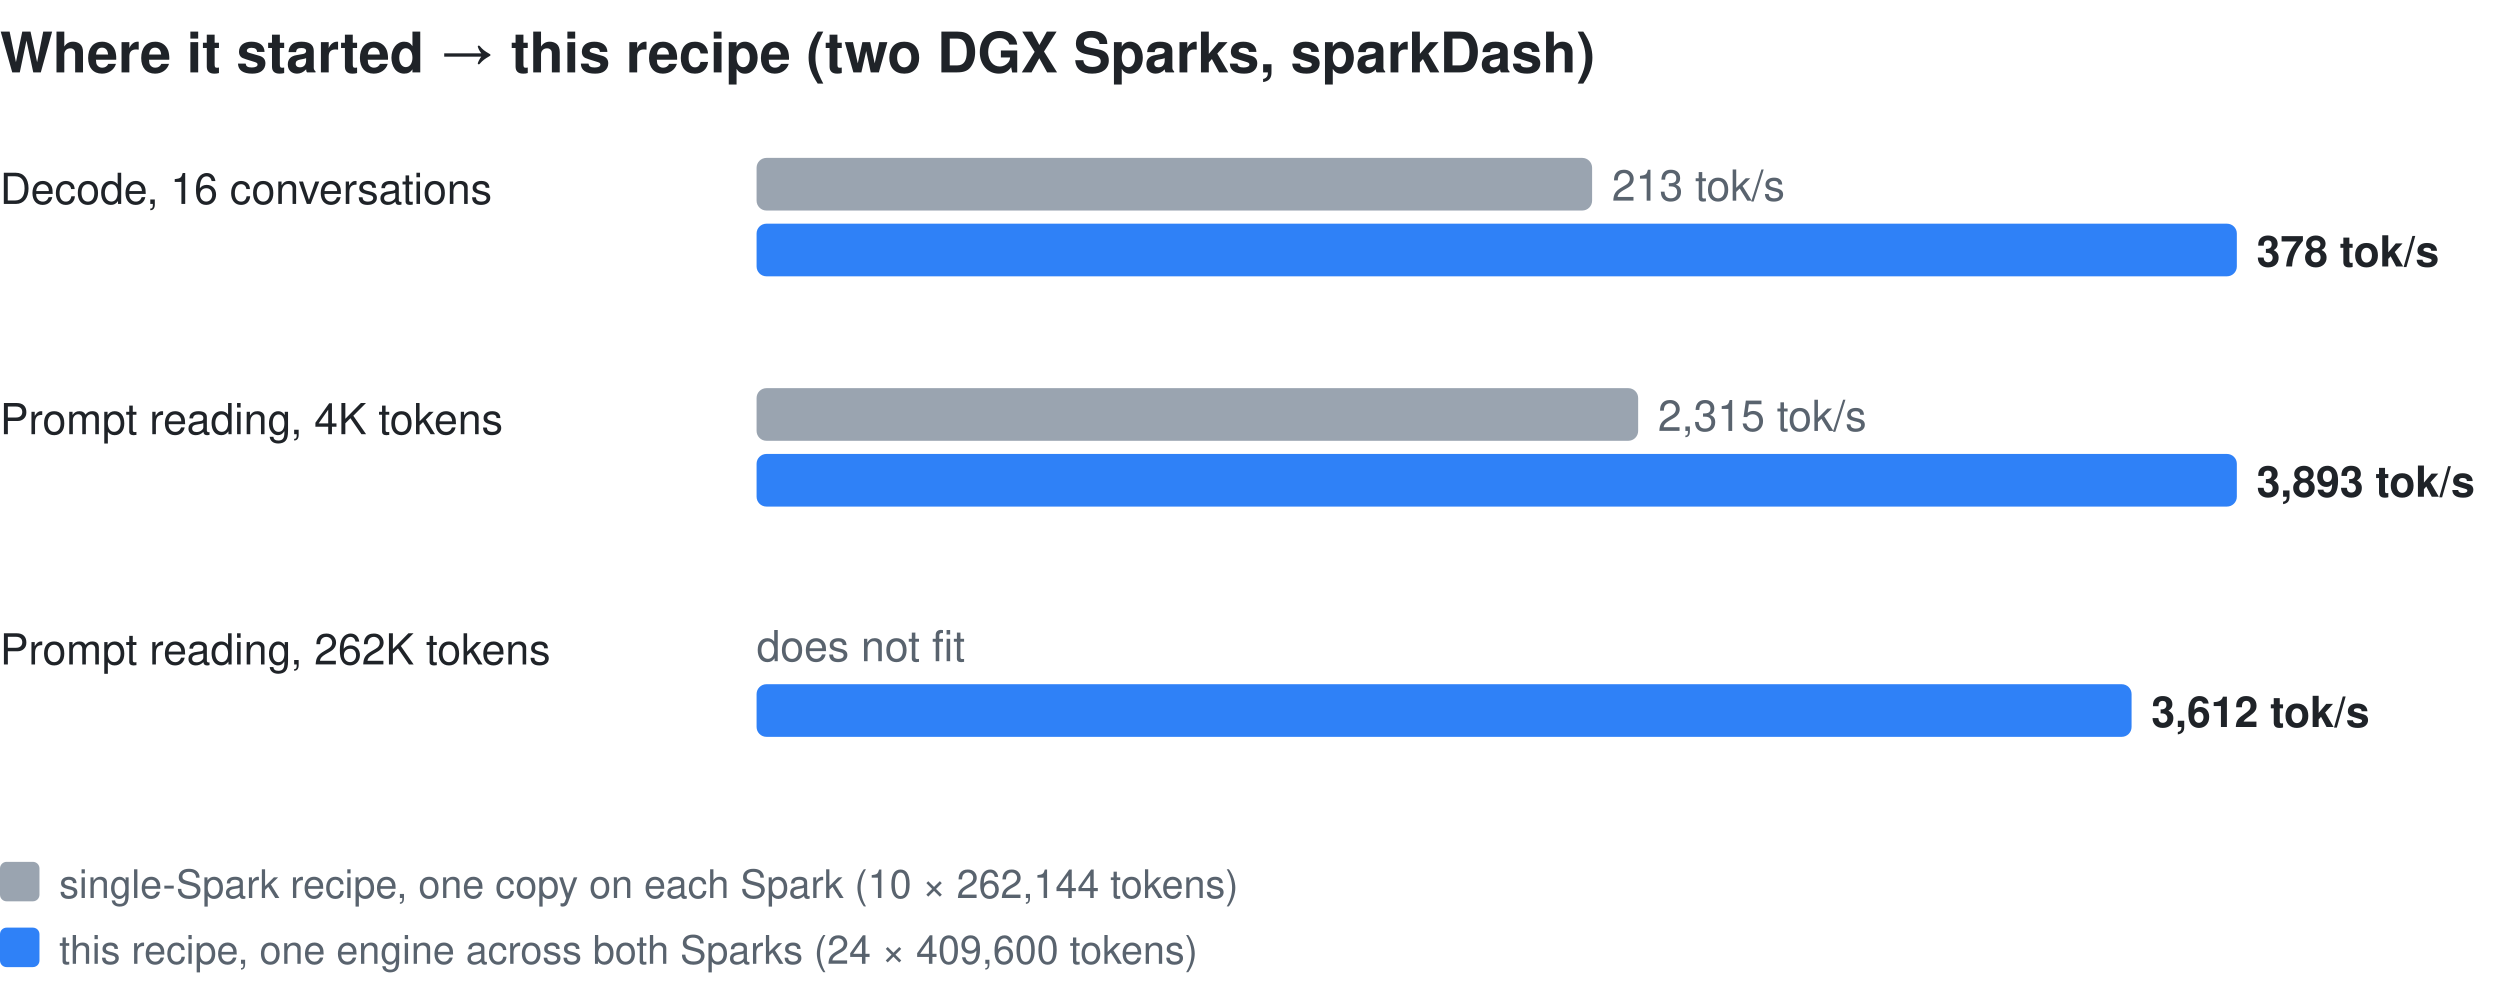
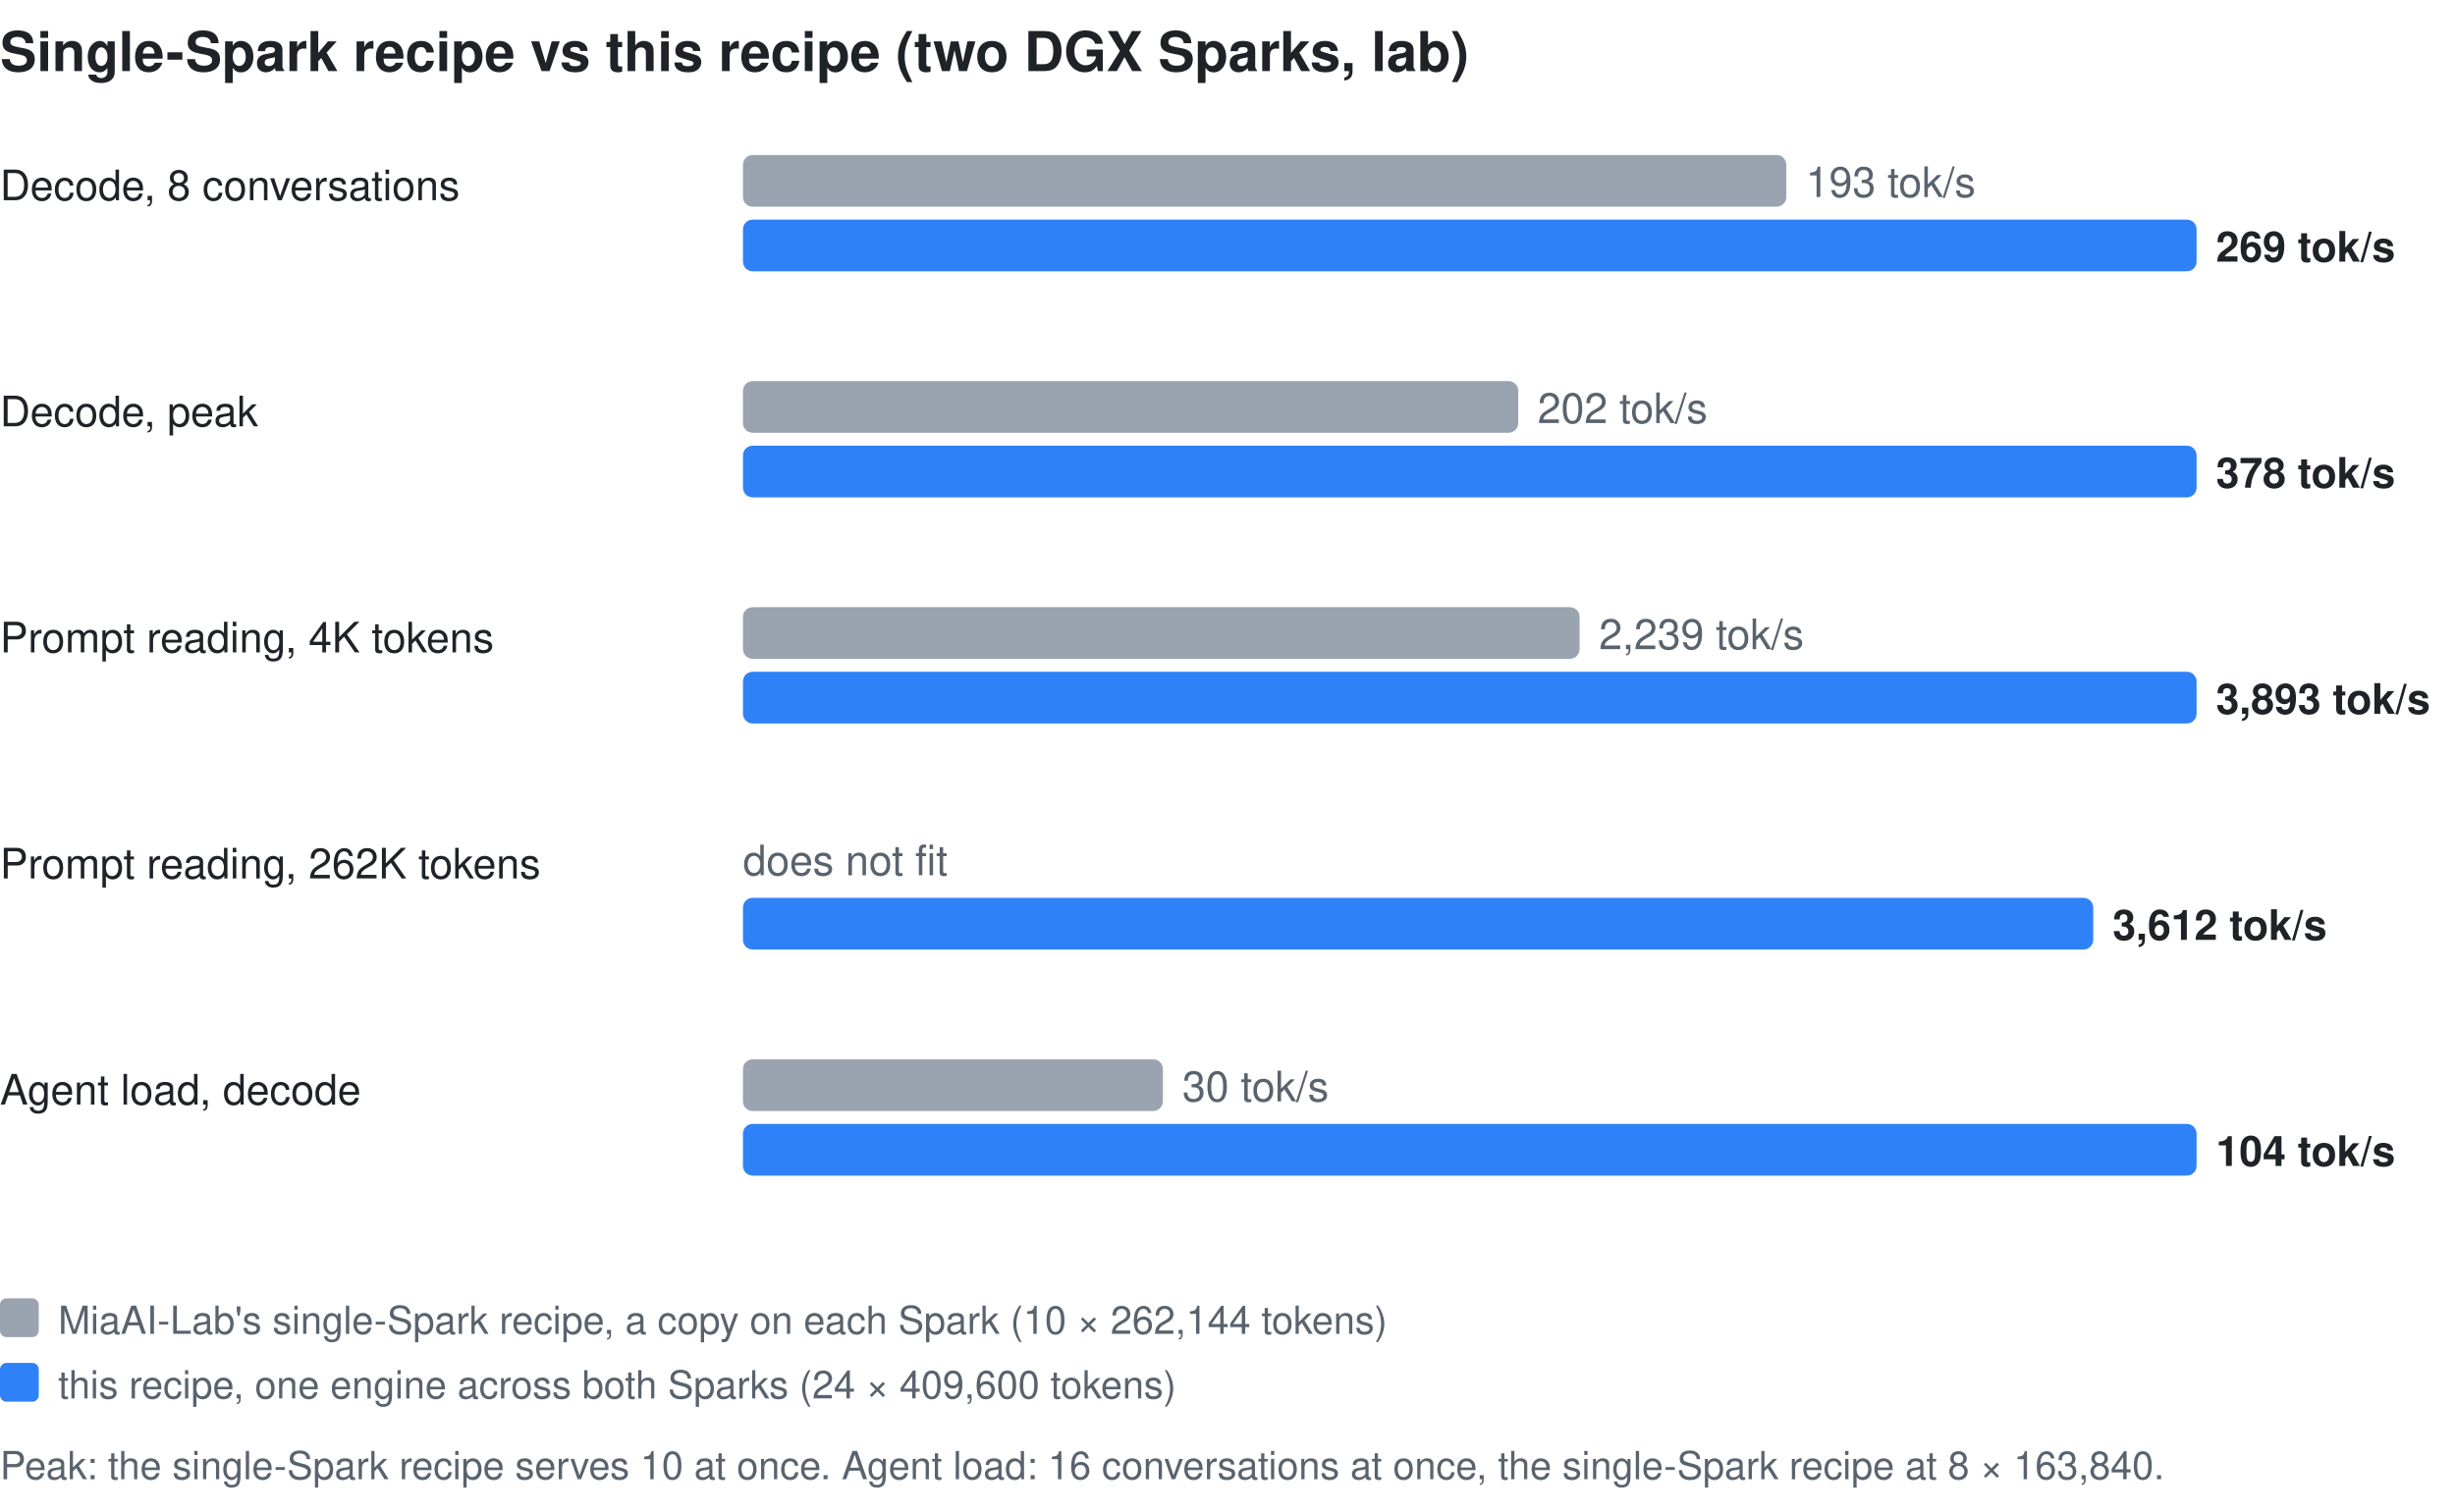
- <svg xmlns="http://www.w3.org/2000/svg" width="760" height="300" viewBox="0 0 760 300" font-family="-apple-system,Segoe UI,Helvetica,Arial,sans-serif">
+ <svg xmlns="http://www.w3.org/2000/svg" width="760" height="468" viewBox="0 0 760 468" font-family="-apple-system,Segoe UI,Helvetica,Arial,sans-serif">
  <style>
.t{fill:#1f2328}.m{fill:#59636e}.a{fill:#9aa4b0}.b{fill:#2f81f7}
@media (prefers-color-scheme: dark){.t{fill:#e6edf3}.m{fill:#9198a1}.a{fill:#5d6672}.b{fill:#4493f8}}
</style>
-   <text x="0" y="22" class="t" font-size="17" font-weight="600">Where it started → this recipe (two DGX Sparks, sparkDash)</text>
+   <text x="0" y="22" class="t" font-size="17" font-weight="600">Single-Spark recipe vs this recipe (two DGX Sparks, lab)</text>
  <g font-size="13">
-     <text x="0" y="62" class="t">Decode, 16 conversations</text>
-     <rect x="230" y="48" width="254" height="16" rx="3" class="a" />
-     <text x="490" y="61" class="m">213 tok/s</text>
+     <text x="0" y="62" class="t">Decode, 8 conversations</text>
+     <rect x="230" y="48" width="323" height="16" rx="3" class="a" />
+     <text x="559" y="61" class="m">193 tok/s</text>
    <rect x="230" y="68" width="450" height="16" rx="3" class="b" />
-     <text x="686" y="81" class="t" font-weight="600">378 tok/s</text>
-     <text x="0" y="132" class="t">Prompt reading, 4K tokens</text>
-     <rect x="230" y="118" width="268" height="16" rx="3" class="a" />
-     <text x="504" y="131" class="m">2,315 tok/s</text>
+     <text x="686" y="81" class="t" font-weight="600">269 tok/s</text>
+     <text x="0" y="132" class="t">Decode, peak</text>
+     <rect x="230" y="118" width="240" height="16" rx="3" class="a" />
+     <text x="476" y="131" class="m">202 tok/s</text>
    <rect x="230" y="138" width="450" height="16" rx="3" class="b" />
-     <text x="686" y="151" class="t" font-weight="600">3,893 tok/s</text>
-     <text x="0" y="202" class="t">Prompt reading, 262K tokens</text>
-     <text x="230" y="201" class="m">does not fit</text>
-     <rect x="230" y="208" width="418" height="16" rx="3" class="b" />
-     <text x="654" y="221" class="t" font-weight="600">3,612 tok/s</text>
+     <text x="686" y="151" class="t" font-weight="600">378 tok/s</text>
+     <text x="0" y="202" class="t">Prompt reading, 4K tokens</text>
+     <rect x="230" y="188" width="259" height="16" rx="3" class="a" />
+     <text x="495" y="201" class="m">2,239 tok/s</text>
+     <rect x="230" y="208" width="450" height="16" rx="3" class="b" />
+     <text x="686" y="221" class="t" font-weight="600">3,893 tok/s</text>
+     <text x="0" y="272" class="t">Prompt reading, 262K tokens</text>
+     <text x="230" y="271" class="m">does not fit</text>
+     <rect x="230" y="278" width="418" height="16" rx="3" class="b" />
+     <text x="654" y="291" class="t" font-weight="600">3,612 tok/s</text>
+     <text x="0" y="342" class="t">Agent load, decode</text>
+     <rect x="230" y="328" width="130" height="16" rx="3" class="a" />
+     <text x="366" y="341" class="m">30 tok/s</text>
+     <rect x="230" y="348" width="450" height="16" rx="3" class="b" />
+     <text x="686" y="361" class="t" font-weight="600">104 tok/s</text>
  </g>
  <g font-size="12">
-     <rect x="0" y="262" width="12" height="12" rx="2" class="a" />
-     <text x="18" y="273" class="m">single-Spark recipe, one copy on each Spark (10 × 262,144 tokens)</text>
-     <rect x="0" y="282" width="12" height="12" rx="2" class="b" />
-     <text x="18" y="293" class="m">this recipe, one engine across both Sparks (24 × 409,600 tokens)</text>
+     <rect x="0" y="402" width="12" height="12" rx="2" class="a" />
+     <text x="18" y="413" class="m">MiaAI-Lab's single-Spark recipe, a copy on each Spark (10 × 262,144 tokens)</text>
+     <rect x="0" y="422" width="12" height="12" rx="2" class="b" />
+     <text x="18" y="433" class="m">this recipe, one engine across both Sparks (24 × 409,600 tokens)</text>
+     <text x="0" y="458" class="m">Peak: the single-Spark recipe serves 10 at once. Agent load: 16 conversations at once, the single-Spark recipe at 8 × 163,840.</text>
  </g>
</svg>
